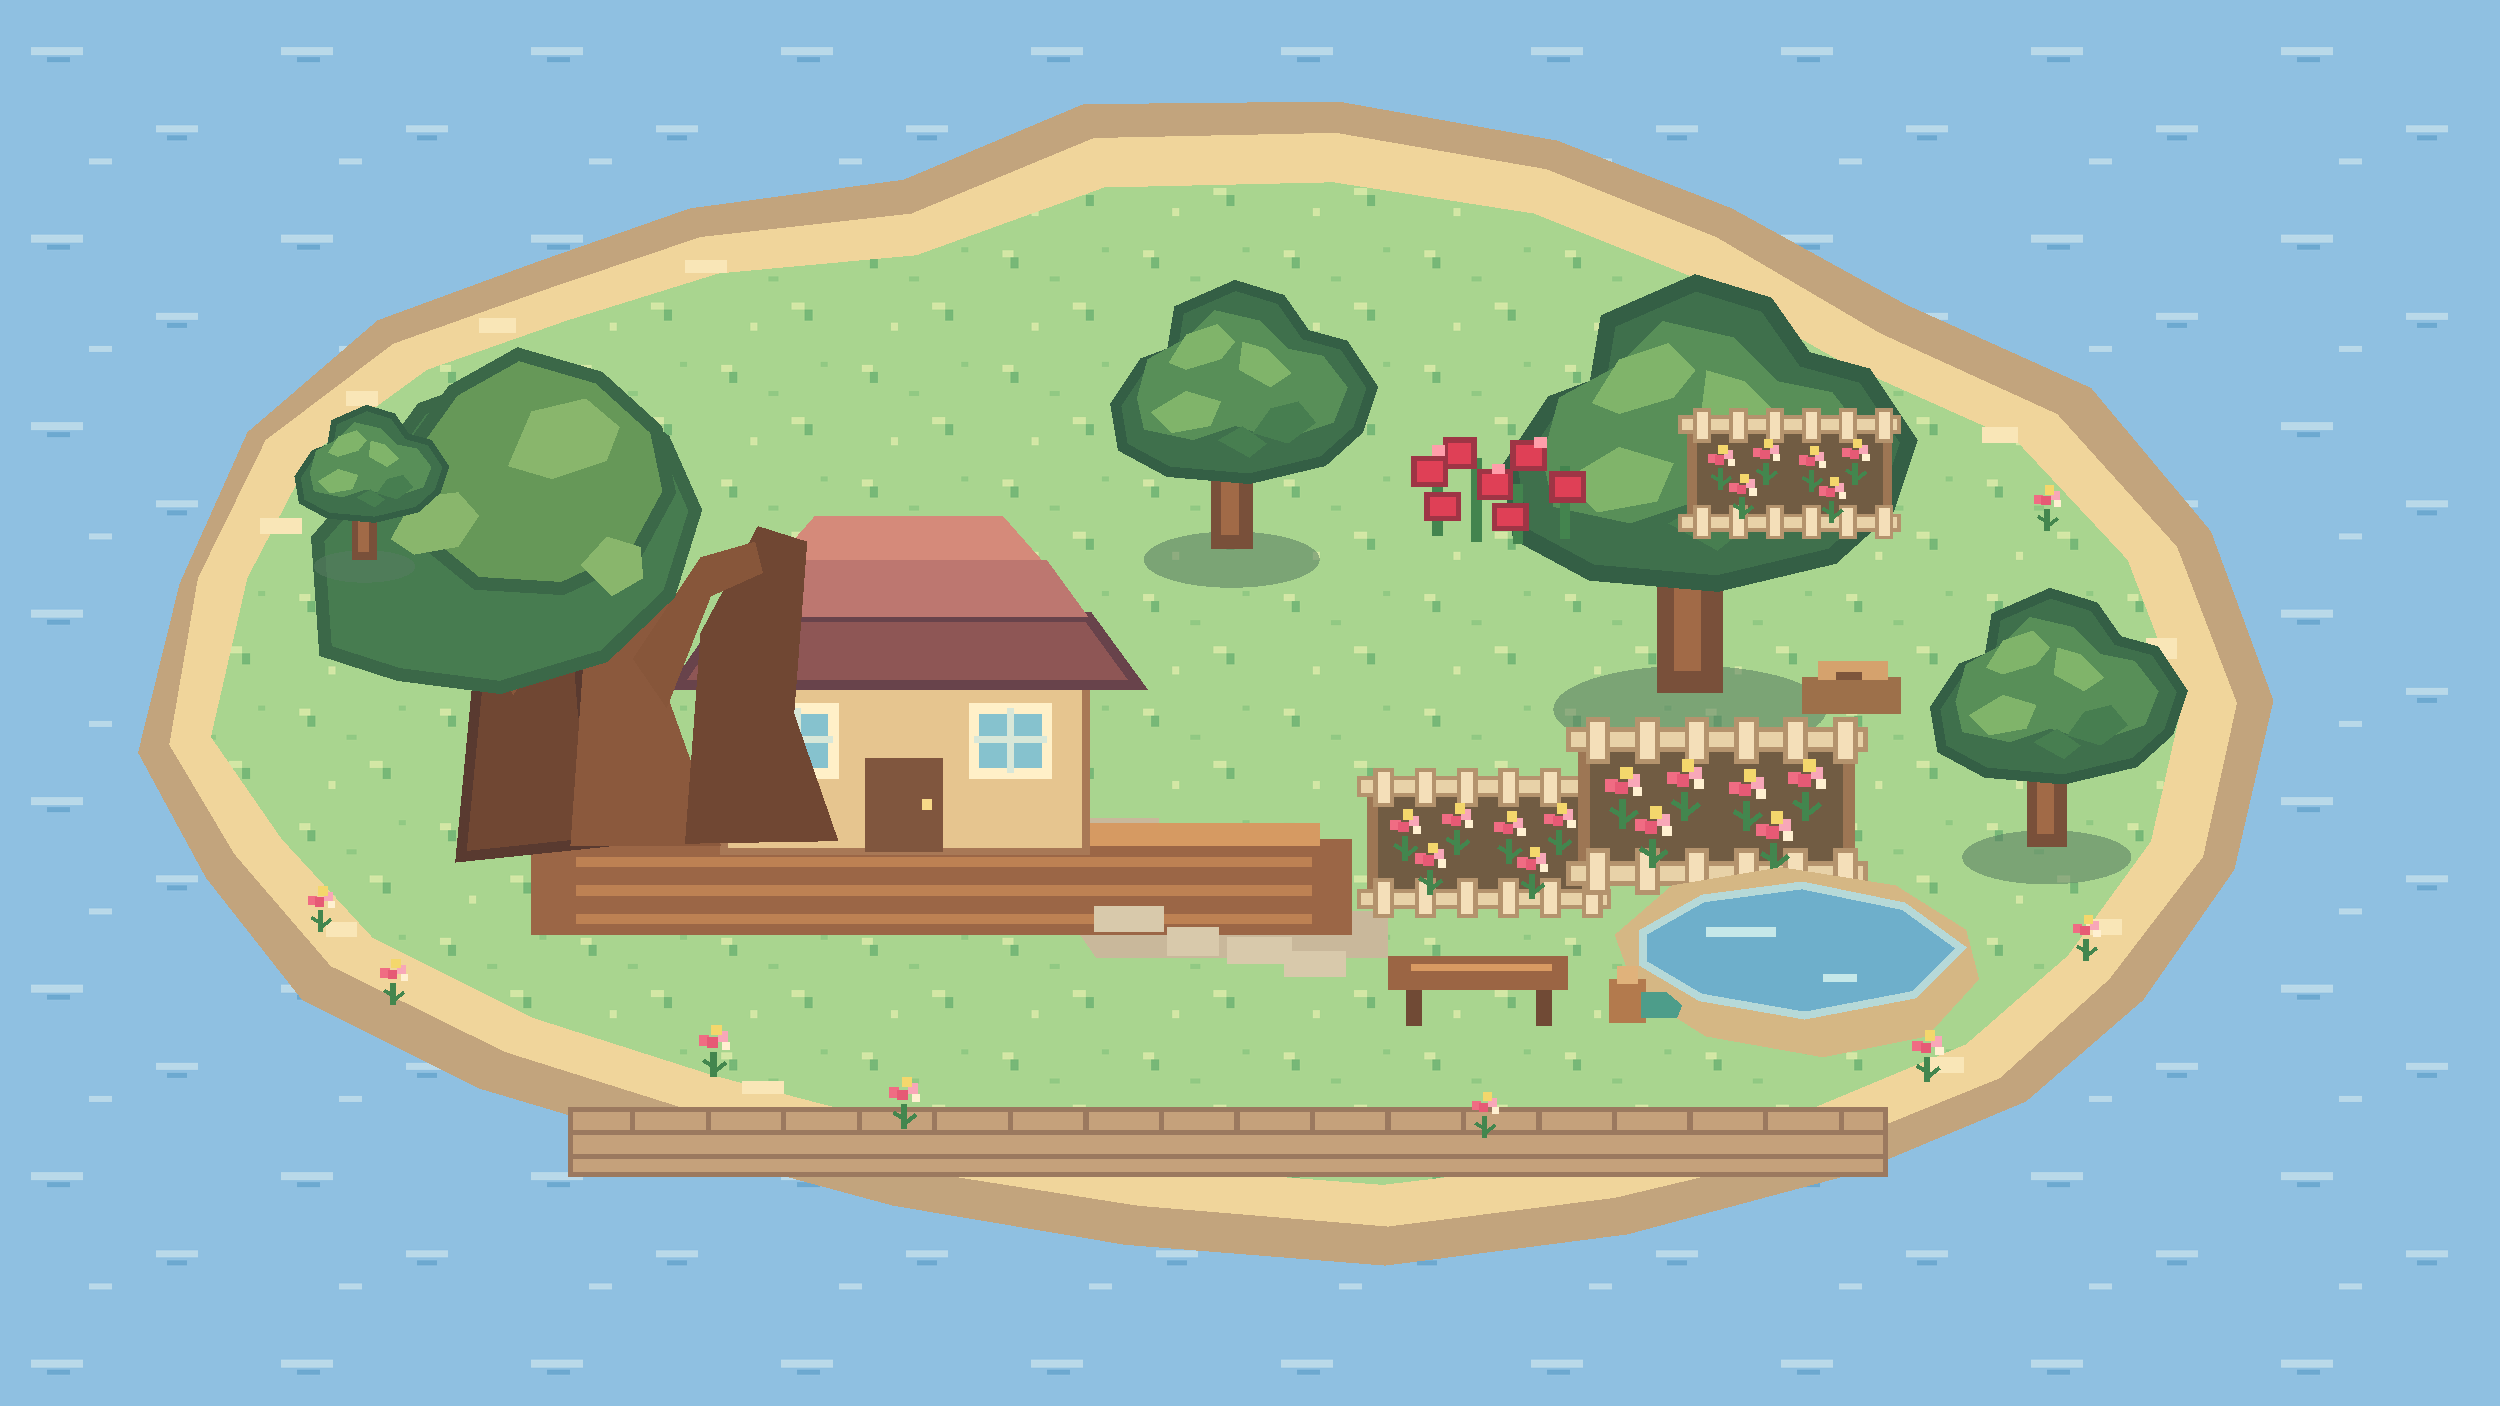
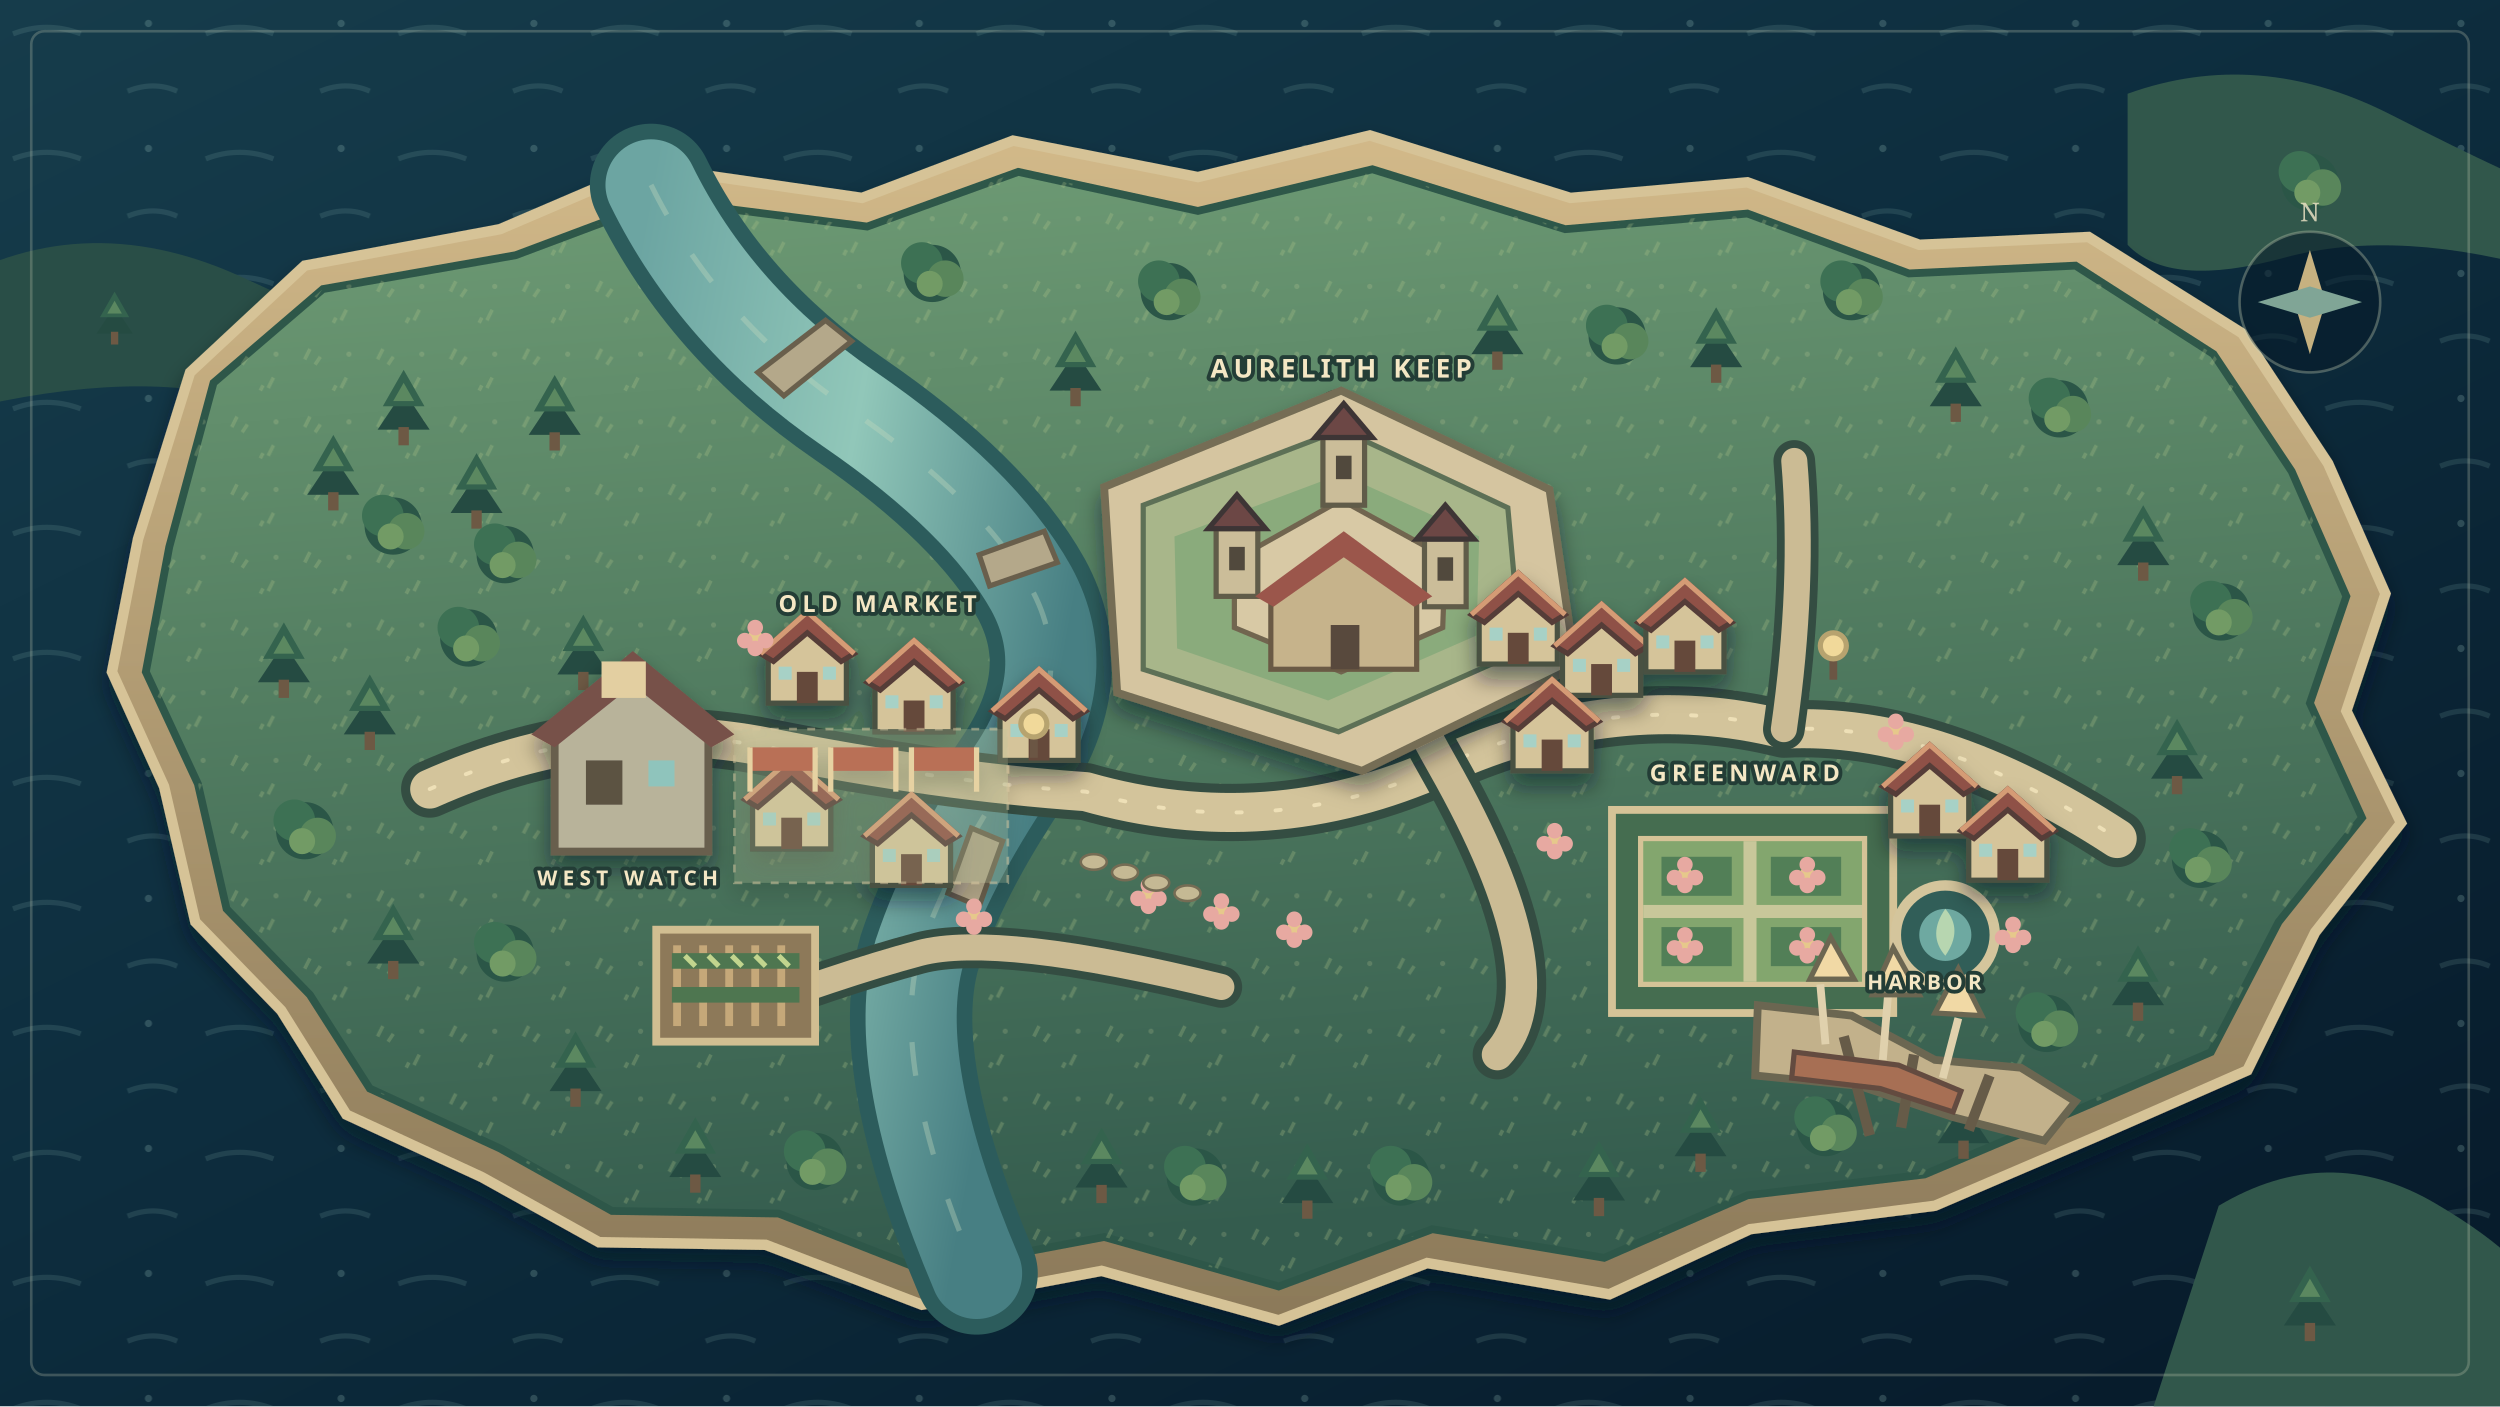
- <svg xmlns="http://www.w3.org/2000/svg" width="960" height="540" viewBox="0 0 960 540" shape-rendering="crispEdges">
+ <svg xmlns="http://www.w3.org/2000/svg" width="960" height="540" viewBox="0 0 960 540">
  <defs>
-     <pattern id="sea" width="96" height="72" patternUnits="userSpaceOnUse">
-       <rect width="96" height="72" fill="#8fc0e1" />
-       <path d="M12 18h20v3H12zM60 48h16v3H60zM34 61h9v2h-9z" fill="#b9d9e9" />
-       <path d="M18 22h9v2h-9zM64 52h8v2h-8z" fill="#6da9d0" />
+     <linearGradient id="sea" x2="0.9" y2="1">
+       <stop stop-color="#163c4b" />
+       <stop offset=".48" stop-color="#0d2d3e" />
+       <stop offset="1" stop-color="#071b2b" />
+     </linearGradient>
+     <linearGradient id="land" x2=".15" y2="1">
+       <stop stop-color="#6f9c75" />
+       <stop offset=".45" stop-color="#547f62" />
+       <stop offset="1" stop-color="#345c4e" />
+     </linearGradient>
+     <linearGradient id="cliff" x2="0" y2="1">
+       <stop stop-color="#d2b989" />
+       <stop offset="1" stop-color="#8b7959" />
+     </linearGradient>
+     <linearGradient id="river" x2="1" y2=".5">
+       <stop stop-color="#6ca5a2" />
+       <stop offset=".5" stop-color="#91c7b9" />
+       <stop offset="1" stop-color="#477f83" />
+     </linearGradient>
+     <pattern id="waterlines" width="74" height="48" patternUnits="userSpaceOnUse">
+       <path d="M5 13q13-5 26 0m18 22q10-4 19 0" fill="none" stroke="#8ab9b3" stroke-opacity=".16" stroke-width="2" />
+       <circle cx="57" cy="9" r="1.4" fill="#a8d3c8" opacity=".22" />
    </pattern>
-     <pattern id="grass" width="54" height="44" patternUnits="userSpaceOnUse">
-       <rect width="54" height="44" fill="#a9d58f" />
-       <path d="M7 8h4v3H7zM34 28h5v3h-5zM18 36h3v3h-3z" fill="#d3e7a5" />
-       <path d="M10 11h3v4h-3zM39 31h3v4h-3z" fill="#77b877" />
-       <path d="M45 7h3v2h-3zM25 18h4v2h-4z" fill="#91c983" />
+     <pattern id="grass" width="28" height="26" patternUnits="userSpaceOnUse">
+       <path d="M5 8l2-4m2 6l2-3M19 19l2-4m-5 5l1-2" stroke="#b2c88c" stroke-opacity=".28" stroke-width="1.4" />
+       <circle cx="22" cy="6" r="1" fill="#d0d7a0" opacity=".2" />
    </pattern>
+     <pattern id="roof" width="18" height="12" patternUnits="userSpaceOnUse">
+       <path d="M0 0h18M0 6h18" stroke="#e6bd8a" stroke-opacity=".42" stroke-width="1" />
+       <path d="M9 0v6M0 6v6" stroke="#593c37" stroke-opacity=".5" />
+     </pattern>
+     <filter id="shadow" x="-30%" y="-30%" width="160%" height="180%">
+       <feDropShadow dx="0" dy="5" stdDeviation="4" flood-color="#07121b" flood-opacity=".5" />
+     </filter>
+     <g id="pine">
+       <path d="M0 8l-10 15h20z" fill="#254b42" />
+       <path d="M0 0l-8 14h16z" fill="#34634e" />
+       <path d="M0 5l-4 7h8z" fill="#5b8860" />
+       <path d="M-2 22h4v7h-4z" fill="#6d5944" />
+     </g>
    <g id="tree">
-       <ellipse cx="0" cy="34" rx="25" ry="8" fill="#557b60" opacity=".55" />
-       <path d="M-6 31h12v-37H-6z" fill="#79503a" />
-       <path d="M-3 27h5v-28h-5z" fill="#a16a47" />
-       <path d="M-31 2l-2-12 8-12 8-3 2-12 16-7 13 4 7 10 11 3 8 12-4 12-10 9-21 5-23-2z" fill="#3f704c" stroke="#345f45" stroke-width="3" />
-       <path d="M-27-12l3-11 11-6 8-8 13 3 8 8 10 2 7 9-4 10-15 5-13-4-12 4-14-3z" fill="#588f58" />
-       <path d="M-18-22l5-8 9-3 5 5-4 5-10 3zM3-28l7 2 7 7-6 4-9-5zM-23-8l10-6 10 3-3 7-11 2z" fill="#80b46a" />
-       <path d="M11-9l8-2 5 6-8 6-10-3zM-4 0l7-4 7 5-5 4z" fill="#477e50" />
+       <circle r="11" fill="#2b5647" />
+       <circle cx="-4" cy="-4" r="8" fill="#3d7154" />
+       <circle cx="5" cy="2" r="7" fill="#59865b" />
+       <circle cx="-1" cy="4" r="5" fill="#729b65" />
+     </g>
+     <g id="house">
+       <path d="M-15 -2L0 -14 15 -2v19h-30z" fill="#d5c49a" stroke="#4a5142" stroke-width="2" />
+       <path d="M-18 -2L0 -18 18 -2 13 1 0 -10 -13 1z" fill="#8f5147" stroke="#553c37" stroke-width="2" />
+       <path d="M-18 -2L0 -18 18 -2" fill="none" stroke="#d59b75" stroke-width="2" />
+       <rect x="-4" y="5" width="8" height="12" fill="#65483b" />
+       <rect x="-11" y="3" width="5" height="5" fill="#a7d1c6" />
+       <rect x="6" y="3" width="5" height="5" fill="#a7d1c6" />
+     </g>
+     <g id="tower">
+       <path d="M-8 16V-10H8V16z" fill="#cbbd99" stroke="#615b48" stroke-width="2" />
+       <path d="M-11 -10L0 -23 11 -10z" fill="#6c4645" stroke="#3e3436" stroke-width="2" />
+       <rect x="-3" y="-3" width="6" height="9" fill="#514a3d" />
    </g>
    <g id="flower">
-       <path d="M0 5v12" stroke="#43864e" stroke-width="3" />
-       <path d="M0 12l-5-3M1 14l5-4" stroke="#43864e" stroke-width="2" />
-       <rect x="-7" y="-3" width="5" height="5" fill="#f06c83" />
-       <rect x="2" y="-5" width="5" height="5" fill="#f8a7b8" />
-       <rect x="-1" y="-8" width="5" height="5" fill="#f4d76c" />
-       <rect x="-3" y="-2" width="5" height="5" fill="#e65a75" />
-       <rect x="4" y="0" width="4" height="4" fill="#fff0d1" />
-     </g>
-     <g id="bed">
-       <rect x="0" y="0" width="112" height="54" fill="#9d7654" />
-       <rect x="5" y="5" width="102" height="44" fill="#715c43" />
-       <path d="M-4 -4h120v8H-4zM-4 50h120v8H-4z" fill="#e8d2a8" stroke="#b4936d" stroke-width="2" />
-       <path d="M4 -8h8v17H4zM24 -8h8v17h-8zM44 -8h8v17h-8zM64 -8h8v17h-8zM84 -8h8v17h-8zM104 -8h8v17h-8zM4 45h8v17H4zM24 45h8v17h-8zM44 45h8v17h-8zM64 45h8v17h-8zM84 45h8v17h-8zM104 45h8v17h-8z" fill="#f4dfb9" stroke="#b4936d" stroke-width="2" />
-       <use href="#flower" x="18" y="19" />
-       <use href="#flower" x="43" y="16" />
-       <use href="#flower" x="68" y="20" />
-       <use href="#flower" x="92" y="16" />
-       <use href="#flower" x="30" y="35" />
-       <use href="#flower" x="79" y="37" />
+       <circle r="3" fill="#e6c88b" />
+       <circle cy="-4" r="3" fill="#e7a9a1" />
+       <circle cx="4" r="0" fill="#e7a9a1" />
+       <circle cx="4" cy="1" r="3" fill="#e7a9a1" />
+       <circle cx="-4" cy="1" r="3" fill="#e7a9a1" />
+       <circle cy="4" r="3" fill="#e7a9a1" />
    </g>
  </defs>
  <rect width="960" height="540" fill="url(#sea)" />
-   <path d="M78 236L103 169 151 129 208 110 263 86 347 77 411 49 512 47 592 63 660 88 724 126 796 157 841 207 865 271 852 331 815 380 774 416 708 445 622 466 535 477 435 468 346 453 263 430 191 408 125 374 88 329 62 286z" fill="#5c8291" />
-   <path d="M69 224L95 166 145 123 205 101 265 80 347 69 416 40 514 39 598 54 665 80 732 117 803 149 849 204 873 269 858 334 823 384 778 423 711 451 625 474 532 486 432 478 343 463 258 440 184 418 116 384 79 337 53 289z" fill="#c2a47d" />
-   <path d="M76 222L102 169 151 132 210 111 269 91 350 82 420 53 513 51 594 65 659 91 722 128 790 159 836 210 859 270 846 329 810 376 768 414 704 440 620 460 533 471 437 463 348 449 264 426 194 404 127 371 90 328 65 286z" fill="#f0d59b" />
-   <path d="M95 222L120 174 164 142 218 123 276 105 352 98 424 72 512 70 589 82 649 106 709 140 774 169 817 215 838 270 826 323 794 367 755 401 695 426 614 445 531 455 440 448 354 434 274 413 205 391 143 360 108 322 81 283z" fill="url(#grass)" />
-   <g fill="#f9e6b7">
-     <rect x="100" y="199" width="16" height="6" />
-     <rect x="133" y="150" width="12" height="6" />
-     <rect x="184" y="122" width="14" height="6" />
-     <rect x="263" y="100" width="16" height="5" />
-     <rect x="761" y="164" width="14" height="6" />
-     <rect x="824" y="245" width="12" height="8" />
-     <rect x="801" y="353" width="14" height="6" />
-     <rect x="740" y="406" width="14" height="6" />
-     <rect x="641" y="447" width="15" height="5" />
-     <rect x="285" y="415" width="16" height="5" />
-     <rect x="125" y="354" width="12" height="6" />
-   </g>
-   <g stroke="#9b795f" stroke-width="2">
-     <path d="M219 426h505v25H219z" fill="#c5a17b" />
-     <path d="M219 435h505M219 444h505" fill="none" />
-     <path d="M243 426v9m29-9v9m29-9v9m29-9v9m29-9v9m29-9v9m29-9v9m29-9v9m29-9v9m29-9v9m29-9v9m29-9v9m29-9v9m29-9v9m29-9v9m29-9v9m29-9v9" fill="none" />
-   </g>
-   <path d="M405 314l40 0 0 36 88 0 0 18-112 0-16-23z" fill="#c9b89b" />
-   <path d="M415 320h25v24h76v9h-91z" fill="#e6d8ba" />
-   <rect x="204" y="322" width="315" height="37" fill="#9b6646" />
-   <rect x="216" y="316" width="291" height="9" fill="#d69a62" />
-   <g fill="#bd8153">
-     <rect x="221" y="329" width="283" height="4" />
-     <rect x="221" y="340" width="283" height="4" />
-     <rect x="221" y="351" width="283" height="4" />
-   </g>
-   <rect x="278" y="259" width="139" height="68" fill="#e6c58f" stroke="#a87856" stroke-width="3" />
-   <path d="M260 263l18-26h140l19 26z" fill="#8e5655" stroke="#68434b" stroke-width="4" />
-   <path d="M279 237l17-22h106l16 22z" fill="#bd7770" />
-   <path d="M298 215l15-17h72l15 17z" fill="#d58a7a" />
-   <rect x="292" y="272" width="28" height="25" fill="#86c2ce" stroke="#fff0c8" stroke-width="4" />
-   <path d="M306 272v25m-14-13h28" stroke="#d8e7d8" stroke-width="3" />
-   <rect x="374" y="272" width="28" height="25" fill="#86c2ce" stroke="#fff0c8" stroke-width="4" />
-   <path d="M388 272v25m-14-13h28" stroke="#d8e7d8" stroke-width="3" />
-   <rect x="332" y="291" width="30" height="36" fill="#80563e" />
-   <rect x="354" y="307" width="4" height="4" fill="#f7d988" />
-   <g>
-     <path d="M177 329l8-84 16-36 18 5 5 61 20 47z" fill="#704733" stroke="#593a30" stroke-width="4" />
-     <path d="M219 325l7-99 18-31 17 9-4 65 20 56z" fill="#8b593d" />
-     <path d="M263 324l6-81 22-41 19 6-5 66 17 49z" fill="#704733" />
-     <path d="M197 267l-22-43-18-8 6-11 27 12 17 35zM243 253l26-39 21-6 3 12-20 9-17 43z" fill="#87563a" />
-   </g>
-   <g stroke="#3b6848" stroke-width="5">
-     <path d="M125 250l-3-43 22-25 18-25 33-12 34 5 26 19 12 27-10 32-25 24-40 12-39-5z" fill="#477c50" />
-     <path d="M161 206l-5-31 18-25 25-14 31 9 22 20 5 24-13 24-28 13-33-2z" fill="#669858" />
-     <path d="M195 179l9-21 21-5 13 11-5 13-21 7zM150 207l9-16 17-2 8 9-8 12-17 3zM223 217l10-11 13 4 1 12-12 7z" fill="#89b66c" stroke="none" />
-   </g>
-   <use href="#tree" transform="translate(473 169) scale(1.35)" />
-   <use href="#tree" transform="translate(649 201) scale(2.1)" />
-   <use href="#tree" transform="translate(786 285) scale(1.3)" />
-   <use href="#tree" transform="translate(140 191) scale(.78)" />
-   <use href="#bed" transform="translate(525 302) scale(.8)" />
-   <use href="#bed" transform="translate(606 284) scale(.95)" />
-   <use href="#bed" transform="translate(648 163) scale(.7)" />
-   <g>
-     <path d="M552 206v-26m15 28v-32m16 33v-23m18 21v-28" stroke="#43844e" stroke-width="4" />
-     <g fill="#df4056" stroke="#9e3545" stroke-width="2">
-       <rect x="543" y="176" width="12" height="10" />
-       <rect x="555" y="169" width="11" height="10" />
-       <rect x="568" y="181" width="12" height="10" />
-       <rect x="581" y="170" width="12" height="10" />
-       <rect x="596" y="182" width="12" height="10" />
-       <rect x="548" y="190" width="12" height="9" />
-       <rect x="574" y="194" width="12" height="9" />
-     </g>
-     <g fill="#ff9eaa">
-       <rect x="550" y="171" width="5" height="4" />
-       <rect x="573" y="178" width="5" height="4" />
-       <rect x="589" y="168" width="5" height="4" />
-     </g>
-   </g>
-   <path d="M620 359l22-19 42-7 44 7 27 17 5 19-20 22-40 8-45-8-27-17z" fill="#d5b784" />
-   <path d="M631 358l23-13 38-5 39 8 22 16-18 18-42 8-40-7-22-13z" fill="#6eafcb" stroke="#b6d9d8" stroke-width="3" />
-   <path d="M655 356h27v4h-27zM700 374h13v3h-13z" fill="#c5e8e9" />
-   <g>
-     <rect x="533" y="367" width="69" height="13" fill="#9b6544" />
-     <rect x="540" y="380" width="6" height="14" fill="#704a35" />
-     <rect x="590" y="380" width="6" height="14" fill="#704a35" />
-     <rect x="542" y="370" width="54" height="3" fill="#d99a62" />
-     <rect x="692" y="260" width="38" height="14" fill="#9d704a" />
-     <rect x="698" y="254" width="27" height="7" fill="#d5a26d" />
-     <rect x="705" y="258" width="10" height="3" fill="#7e553c" />
-     <rect x="618" y="376" width="14" height="17" fill="#b37a4d" />
-     <rect x="621" y="371" width="8" height="7" fill="#e0b27b" />
-     <path d="M630 381h10l6 5-2 5h-14z" fill="#4d9d8a" />
-   </g>
-   <g fill="#d8c9ab">
-     <rect x="420" y="348" width="27" height="10" />
-     <rect x="448" y="356" width="20" height="11" />
-     <rect x="471" y="360" width="25" height="10" />
-     <rect x="493" y="365" width="24" height="10" />
-   </g>
-   <g>
-     <use href="#flower" transform="translate(123 346) scale(.7)" />
-     <use href="#flower" transform="translate(151 374) scale(.7)" />
-     <use href="#flower" transform="translate(274 400) scale(.8)" />
-     <use href="#flower" transform="translate(347 420) scale(.8)" />
-     <use href="#flower" transform="translate(570 425) scale(.7)" />
-     <use href="#flower" transform="translate(740 402) scale(.8)" />
-     <use href="#flower" transform="translate(801 357) scale(.7)" />
-     <use href="#flower" transform="translate(786 192) scale(.7)" />
-   </g>
+   <rect width="960" height="540" fill="url(#waterlines)" />
+   <path d="M-25 112Q30 78 92 106t68 37q-23 22-68 10T-25 160z" fill="#294e47" />
+   <use href="#pine" x="44" y="112" transform="translate(44 112) scale(.7) translate(-44 -112)" />
+   <path d="M817 36q50-18 101 8t69 32l-5 29q-61-18-105-6t-60-5z" fill="#31574b" />
+   <use href="#tree" x="887" y="70" />
+   <path d="M852 463q42-25 83-1t44 44l-12 34H827z" fill="#31574b" />
+   <use href="#pine" x="887" y="486" />
+   <path d="M73 143L117 102 192 88 248 64 331 76 389 54 460 68 526 52 603 76 671 70 737 94 802 91 861 128 894 178 916 228 901 273 922 316 889 358 863 411 806 436 743 463 672 472 618 497 548 485 491 507 423 488 354 501 294 478 230 477 185 452 133 428 108 388 75 354 63 302 43 258 53 207z" fill="url(#cliff)" stroke="#d6c397" stroke-width="4" filter="url(#shadow)" />
+   <path d="M82 147L124 111 198 98 254 77 333 87 391 66 460 81 527 65 601 88 671 82 733 105 797 102 850 136 880 181 901 229 887 270 907 314 875 354 849 404 798 426 739 451 671 459 616 483 550 472 491 494 424 475 355 488 299 466 235 465 192 441 142 418 119 382 87 349 76 301 56 258 65 210z" fill="url(#land)" stroke="#2e5749" stroke-width="3" />
+   <path d="M82 147L124 111 198 98 254 77 333 87 391 66 460 81 527 65 601 88 671 82 733 105 797 102 850 136 880 181 901 229 887 270 907 314 875 354 849 404 798 426 739 451 671 459 616 483 550 472 491 494 424 475 355 488 299 466 235 465 192 441 142 418 119 382 87 349 76 301 56 258 65 210z" fill="url(#grass)" opacity=".95" />
+   <path d="M250 71Q275 122 326 157T396 226Q414 259 389 296T353 366Q341 409 375 489" fill="none" stroke="#2c5c5c" stroke-width="47" stroke-linecap="round" />
+   <path d="M250 71Q275 122 326 157T396 226Q414 259 389 296T353 366Q341 409 375 489" fill="none" stroke="url(#river)" stroke-width="35" stroke-linecap="round" />
+   <path d="M250 71Q275 122 326 157T396 226Q414 259 389 296T353 366Q341 409 375 489" fill="none" stroke="#c2d9bd" stroke-opacity=".36" stroke-width="2" stroke-dasharray="13 18" />
+   <g fill="#b4a88a" stroke="#695f4c" stroke-width="2">
+     <path d="M291 143l26-20 10 8-26 21z" />
+     <path d="M376 213l25-9 5 12-26 9z" />
+     <path d="M385 323l-9 25-12-5 9-25z" />
+   </g>
+   <g fill="none" stroke-linecap="round" stroke-linejoin="round">
+     <path d="M165 303Q230 274 295 287T417 304Q487 324 554 294T685 280Q744 277 813 322" stroke="#344d42" stroke-width="22" />
+     <path d="M165 303Q230 274 295 287T417 304Q487 324 554 294T685 280Q744 277 813 322" stroke="#d3c49b" stroke-width="15" />
+     <path d="M165 303Q230 274 295 287T417 304Q487 324 554 294T685 280Q744 277 813 322" stroke="#eee0b7" stroke-width="1.5" stroke-dasharray="2 13" />
+     <path d="M514 159Q507 211 554 294T575 405" stroke="#344d42" stroke-width="19" />
+     <path d="M514 159Q507 211 554 294T575 405" stroke="#cbbb94" stroke-width="12" />
+     <path d="M275 392Q323 374 353 366T469 379" stroke="#344d42" stroke-width="16" />
+     <path d="M275 392Q323 374 353 366T469 379" stroke="#cbbb94" stroke-width="10" />
+     <path d="M689 177Q693 224 685 280" stroke="#344d42" stroke-width="16" />
+     <path d="M689 177Q693 224 685 280" stroke="#cbbb94" stroke-width="10" />
+   </g>
+   <g>
+     <use href="#pine" x="128" y="167" />
+     <use href="#pine" x="155" y="142" />
+     <use href="#pine" x="183" y="174" />
+     <use href="#pine" x="213" y="144" />
+     <use href="#tree" x="151" y="202" />
+     <use href="#tree" x="194" y="213" />
+     <use href="#pine" x="109" y="239" />
+     <use href="#pine" x="142" y="259" />
+     <use href="#tree" x="180" y="245" />
+     <use href="#pine" x="224" y="236" />
+     <use href="#tree" x="117" y="319" />
+     <use href="#pine" x="151" y="347" />
+     <use href="#tree" x="194" y="366" />
+     <use href="#pine" x="221" y="396" />
+     <use href="#pine" x="267" y="429" />
+     <use href="#tree" x="313" y="446" />
+     <use href="#pine" x="423" y="433" />
+     <use href="#tree" x="459" y="452" />
+     <use href="#pine" x="502" y="439" />
+     <use href="#tree" x="538" y="452" />
+     <use href="#pine" x="614" y="438" />
+     <use href="#pine" x="653" y="421" />
+     <use href="#tree" x="701" y="433" />
+     <use href="#pine" x="754" y="416" />
+     <use href="#tree" x="786" y="393" />
+     <use href="#pine" x="821" y="363" />
+     <use href="#tree" x="845" y="330" />
+     <use href="#pine" x="836" y="276" />
+     <use href="#tree" x="853" y="235" />
+     <use href="#pine" x="823" y="194" />
+     <use href="#tree" x="791" y="157" />
+     <use href="#pine" x="751" y="133" />
+     <use href="#tree" x="711" y="112" />
+     <use href="#pine" x="659" y="118" />
+     <use href="#tree" x="621" y="129" />
+     <use href="#pine" x="575" y="113" />
+     <use href="#tree" x="449" y="112" />
+     <use href="#pine" x="413" y="127" />
+     <use href="#tree" x="358" y="105" />
+   </g>
+   <g filter="url(#shadow)">
+     <path d="M424 187l91-37 80 38 10 68-82 40-94-30z" fill="#d5c5a0" stroke="#746d55" stroke-width="3" />
+     <path d="M439 194l76-29 64 30 5 55-70 31-75-24z" fill="#a8b68a" stroke="#5d7056" stroke-width="2" />
+     <path d="M451 206l64-24 53 24-1 38-57 25-58-20z" fill="#8aab7c" />
+     <path d="M474 215l41-23 40 22-1 27-39 17-41-17z" fill="#d8c9a5" stroke="#71654f" stroke-width="2" />
+     <use href="#tower" x="475" y="213" />
+     <use href="#tower" x="555" y="217" />
+     <use href="#tower" x="516" y="178" />
+     <path d="M488 229l28-18 28 18v28h-56z" fill="#c6b38b" stroke="#6b5a45" stroke-width="2" />
+     <path d="M482 229l34-25 34 25-7 4-27-19-27 19z" fill="#9b574c" />
+     <rect x="511" y="240" width="11" height="17" fill="#58483c" />
+   </g>
+   <g filter="url(#shadow)">
+     <use href="#house" x="310" y="253" />
+     <use href="#house" x="351" y="264" />
+     <use href="#house" x="304" y="309" />
+     <use href="#house" x="350" y="323" />
+     <use href="#house" x="399" y="275" />
+     <path d="M282 280h105v59H282z" fill="#b6c59a" fill-opacity=".22" stroke="#d6c79e" stroke-opacity=".5" stroke-dasharray="3 4" />
+     <path d="M288 287h25v9h-25zM319 287h25v9h-25zM350 287h25v9h-25z" fill="#b96f56" />
+     <path d="M288 287v17M313 287v17M319 287v17M344 287v17M350 287v17M375 287v17" stroke="#e6d2a2" stroke-width="2" />
+   </g>
+   <g>
+     <path d="M619 311h108v78H619z" fill="#456d50" stroke="#d5c397" stroke-width="3" />
+     <path d="M630 322h86v56h-86z" fill="#83a66e" stroke="#d5c397" stroke-width="2" />
+     <path d="M672 323v54M631 350h84" stroke="#c8c79a" stroke-width="5" />
+     <path d="M638 329h27v15h-27zM680 329h27v15h-27zM638 356h27v15h-27zM680 356h27v15h-27z" fill="#527f57" />
+     <use href="#flower" x="647" y="336" />
+     <use href="#flower" x="694" y="336" />
+     <use href="#flower" x="647" y="363" />
+     <use href="#flower" x="694" y="363" />
+     <circle cx="747" cy="359" r="19" fill="#315e58" stroke="#d4c59c" stroke-width="4" />
+     <circle cx="747" cy="359" r="10" fill="#6ea9a1" />
+     <path d="M747 349q7 8 0 18q-7-8 0-18" fill="#b7d6b0" />
+   </g>
+   <g filter="url(#shadow)">
+     <path d="M213 282l30-24 29 24v45h-59z" fill="#b8b39a" stroke="#685f4e" stroke-width="3" />
+     <path d="M204 282l39-32 39 32-9 5-30-24-30 24z" fill="#77514a" />
+     <rect x="225" y="292" width="14" height="17" fill="#5b5343" />
+     <rect x="249" y="292" width="10" height="10" fill="#8fc4bc" />
+     <path d="M231 268v-14h17v14" fill="#e3cfa1" />
+   </g>
+   <g>
+     <path d="M675 386l36 4 32 17 33 3 21 13-12 15-35-9-36-12-40-4z" fill="#c2b18b" stroke="#6b6651" stroke-width="3" />
+     <path d="M708 398l10 38M735 405l-5 28M764 413l-8 21" stroke="#665b48" stroke-width="4" />
+     <path d="M689 404l40 5 24 10-3 8-28-9-34-4z" fill="#a76f54" stroke="#634b40" stroke-width="2" />
+     <path d="M701 401l-2-23M723 407l2-25M746 414l6-23" stroke="#e0d1ad" stroke-width="3" />
+     <path d="M695 376l8-16 9 16zM719 382l8-18 10 18zM743 389l9-17 9 18z" fill="#f1d9a5" stroke="#6b6651" stroke-width="2" />
+   </g>
+   <g filter="url(#shadow)">
+     <use href="#house" x="583" y="238" />
+     <use href="#house" x="615" y="250" />
+     <use href="#house" x="647" y="241" />
+     <use href="#house" x="596" y="279" />
+     <use href="#house" x="741" y="304" />
+     <use href="#house" x="771" y="321" />
+   </g>
+   <g>
+     <path d="M252 357h61v43h-61z" fill="#8d7959" stroke="#d1be91" stroke-width="3" />
+     <path d="M260 363v31M270 363v31M280 363v31M290 363v31M300 363v31" stroke="#c5a879" stroke-width="3" />
+     <path d="M258 369h49M258 382h49" stroke="#4e7650" stroke-width="6" />
+     <path d="M263 367l4 4m5-4l4 4m5-4l4 4m5-4l4 4m5-4l4 4" stroke="#c2d58e" stroke-width="2" />
+   </g>
+   <g>
+     <use href="#flower" x="290" y="245" />
+     <use href="#flower" x="374" y="352" />
+     <use href="#flower" x="597" y="323" />
+     <use href="#flower" x="728" y="281" />
+     <use href="#flower" x="773" y="359" />
+     <use href="#flower" x="441" y="344" />
+     <use href="#flower" x="469" y="350" />
+     <use href="#flower" x="497" y="357" />
+     <g fill="#c5b994" stroke="#756c54" stroke-width="1">
+       <ellipse cx="420" cy="331" rx="5" ry="3" />
+       <ellipse cx="432" cy="335" rx="5" ry="3" />
+       <ellipse cx="444" cy="339" rx="5" ry="3" />
+       <ellipse cx="456" cy="343" rx="5" ry="3" />
+     </g>
+     <g>
+       <path d="M397 281v10" stroke="#6b5644" stroke-width="3" />
+       <circle cx="397" cy="278" r="5" fill="#f1d99a" stroke="#b7a36f" stroke-width="2" />
+       <path d="M704 251v10" stroke="#6b5644" stroke-width="3" />
+       <circle cx="704" cy="248" r="5" fill="#f1d99a" stroke="#b7a36f" stroke-width="2" />
+     </g>
+   </g>
+   <g font-family="ui-sans-serif,system-ui,sans-serif" font-weight="700" letter-spacing="2" fill="#f4e7c4" paint-order="stroke" stroke="#233d36" stroke-width="3" stroke-linejoin="round" text-anchor="middle">
+     <text x="515" y="145" font-size="10">AURELITH KEEP</text>
+     <text x="337" y="235" font-size="9">OLD MARKET</text>
+     <text x="670" y="300" font-size="9">GREENWARD</text>
+     <text x="739" y="380" font-size="8">HARBOR</text>
+     <text x="241" y="340" font-size="8">WEST WATCH</text>
+   </g>
+   <g transform="translate(887 116)" opacity=".85">
+     <circle r="27" fill="#071b29" fill-opacity=".65" stroke="#c8d3b5" stroke-opacity=".4" />
+     <path d="M0-20L6 0 0 20-6 0z" fill="#e6c98c" />
+     <path d="M-20 0L0-6 20 0 0 6z" fill="#94bba6" />
+     <text x="0" y="-31" text-anchor="middle" font-family="serif" font-size="10" fill="#e8dfc2">N</text>
+   </g>
+   <rect x="12" y="12" width="936" height="516" rx="5" fill="none" stroke="#d6d8bd" stroke-opacity=".25" stroke-width="1" />
</svg>
